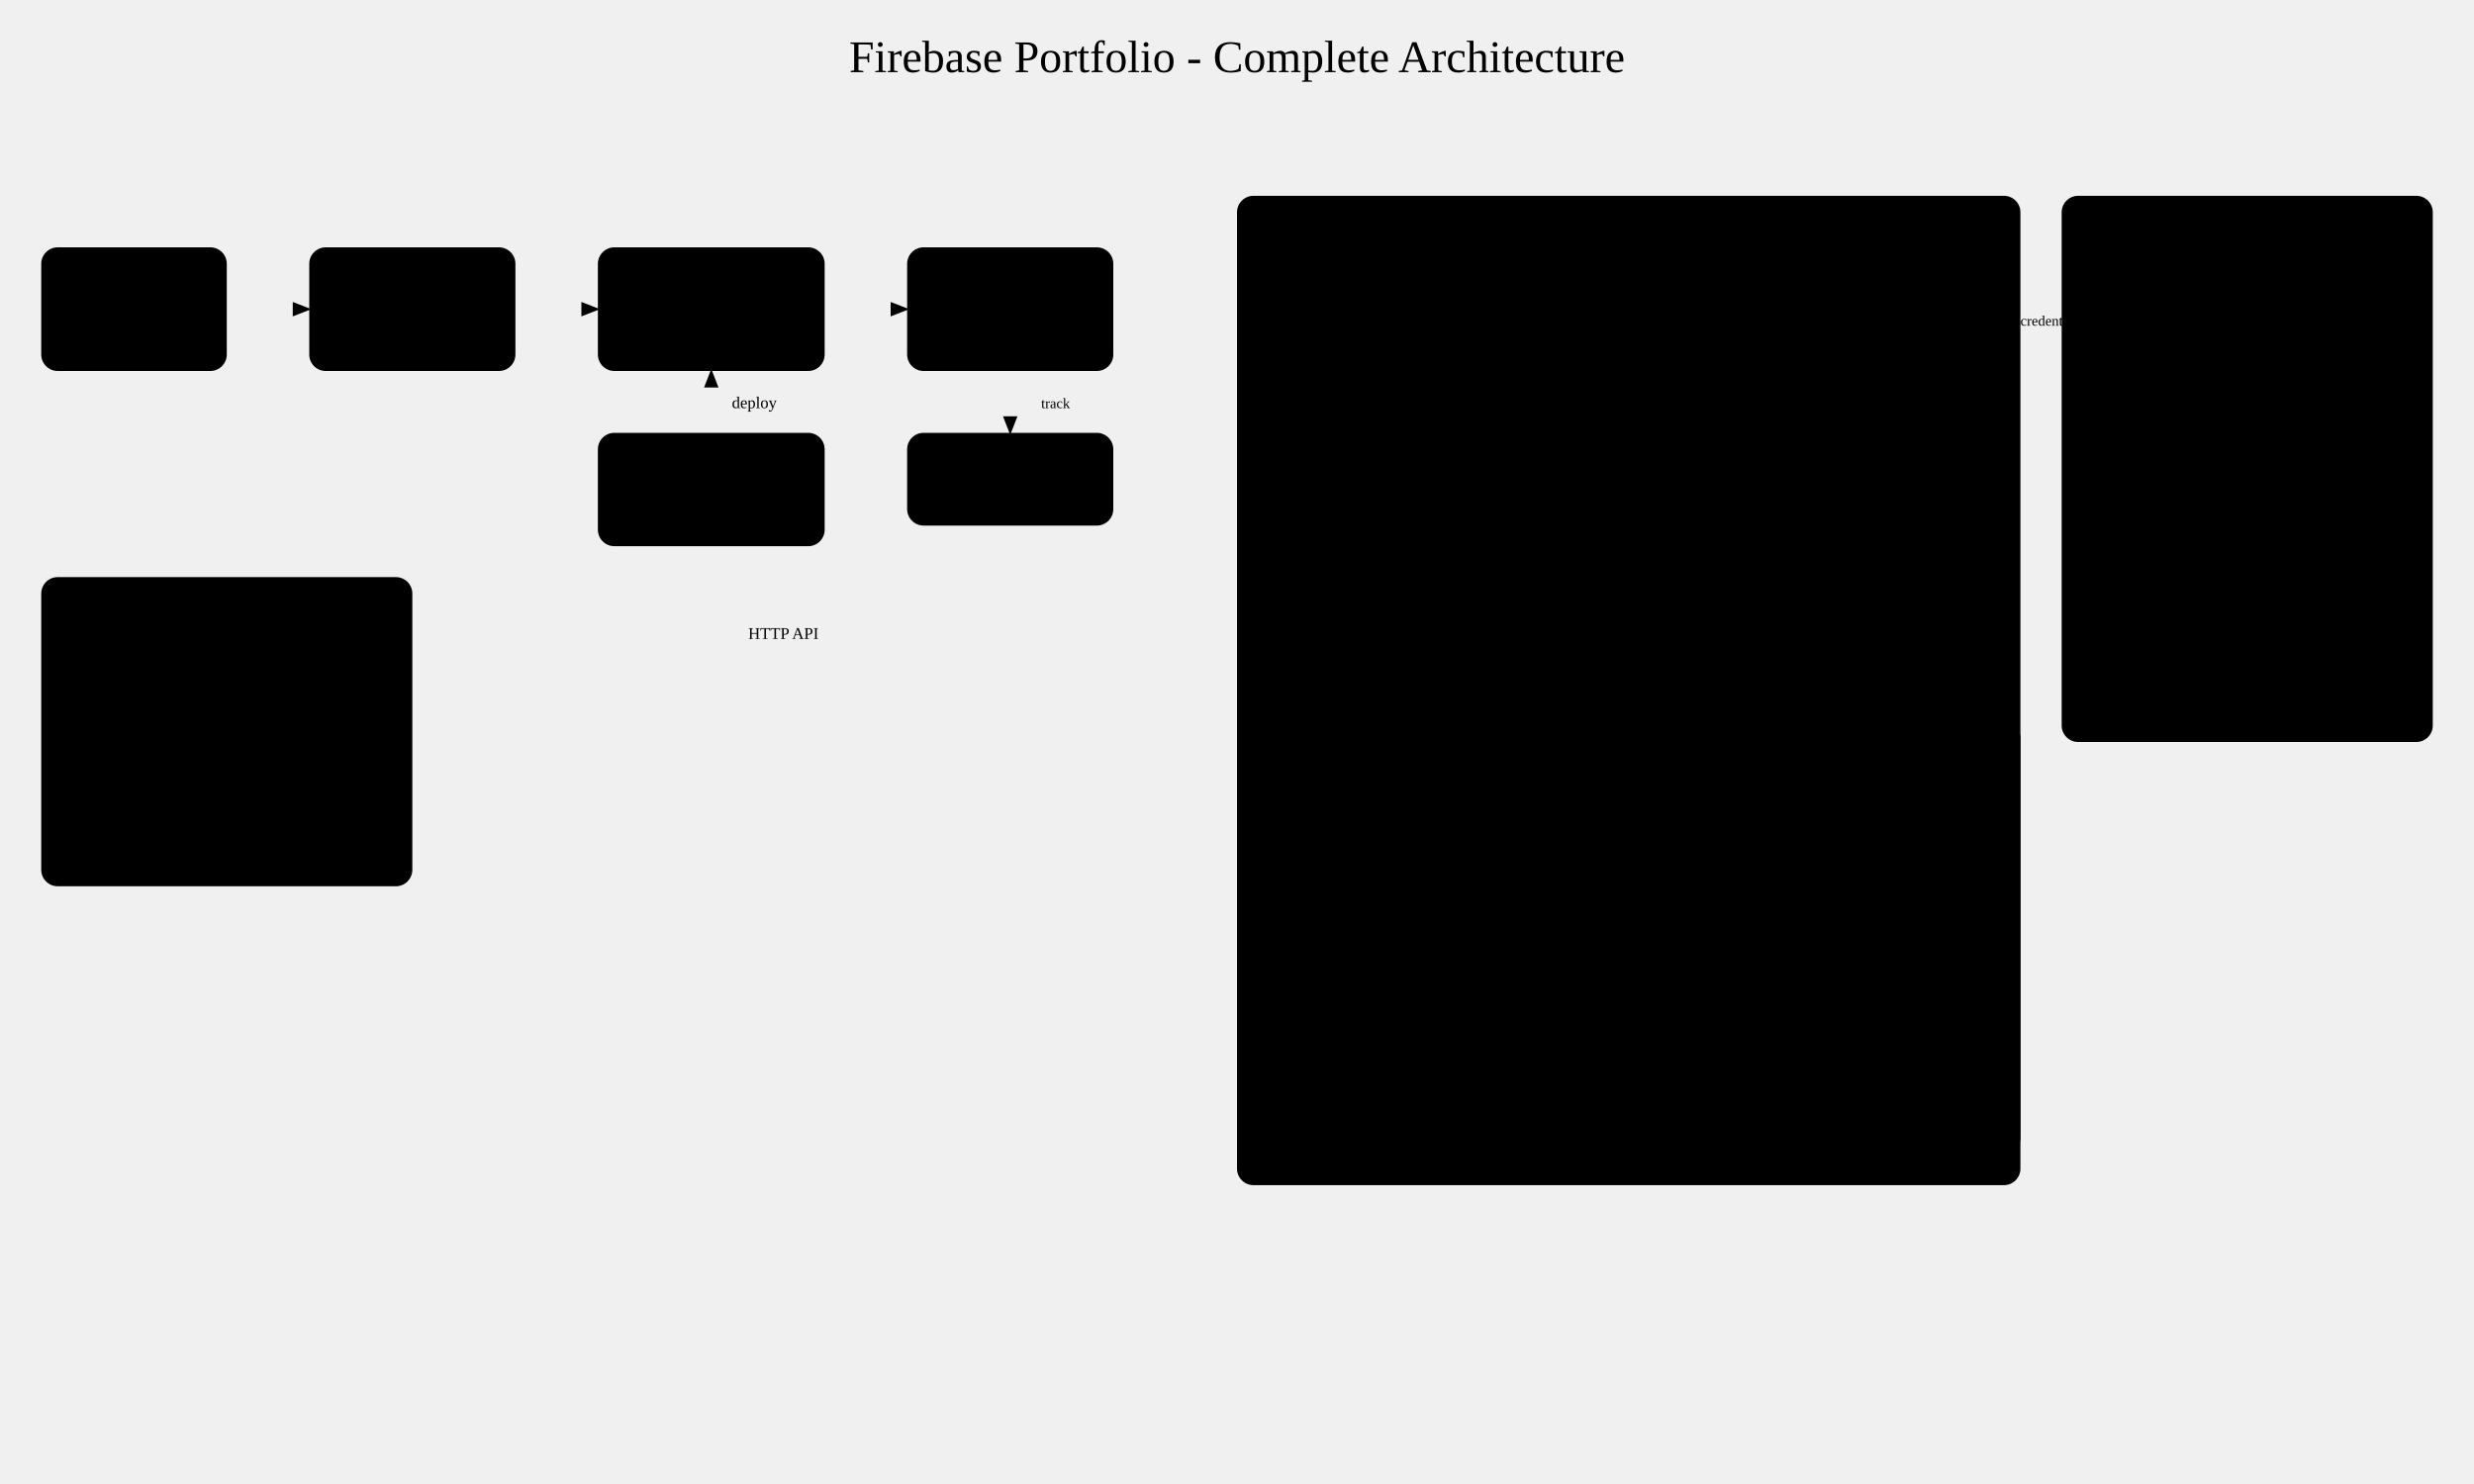
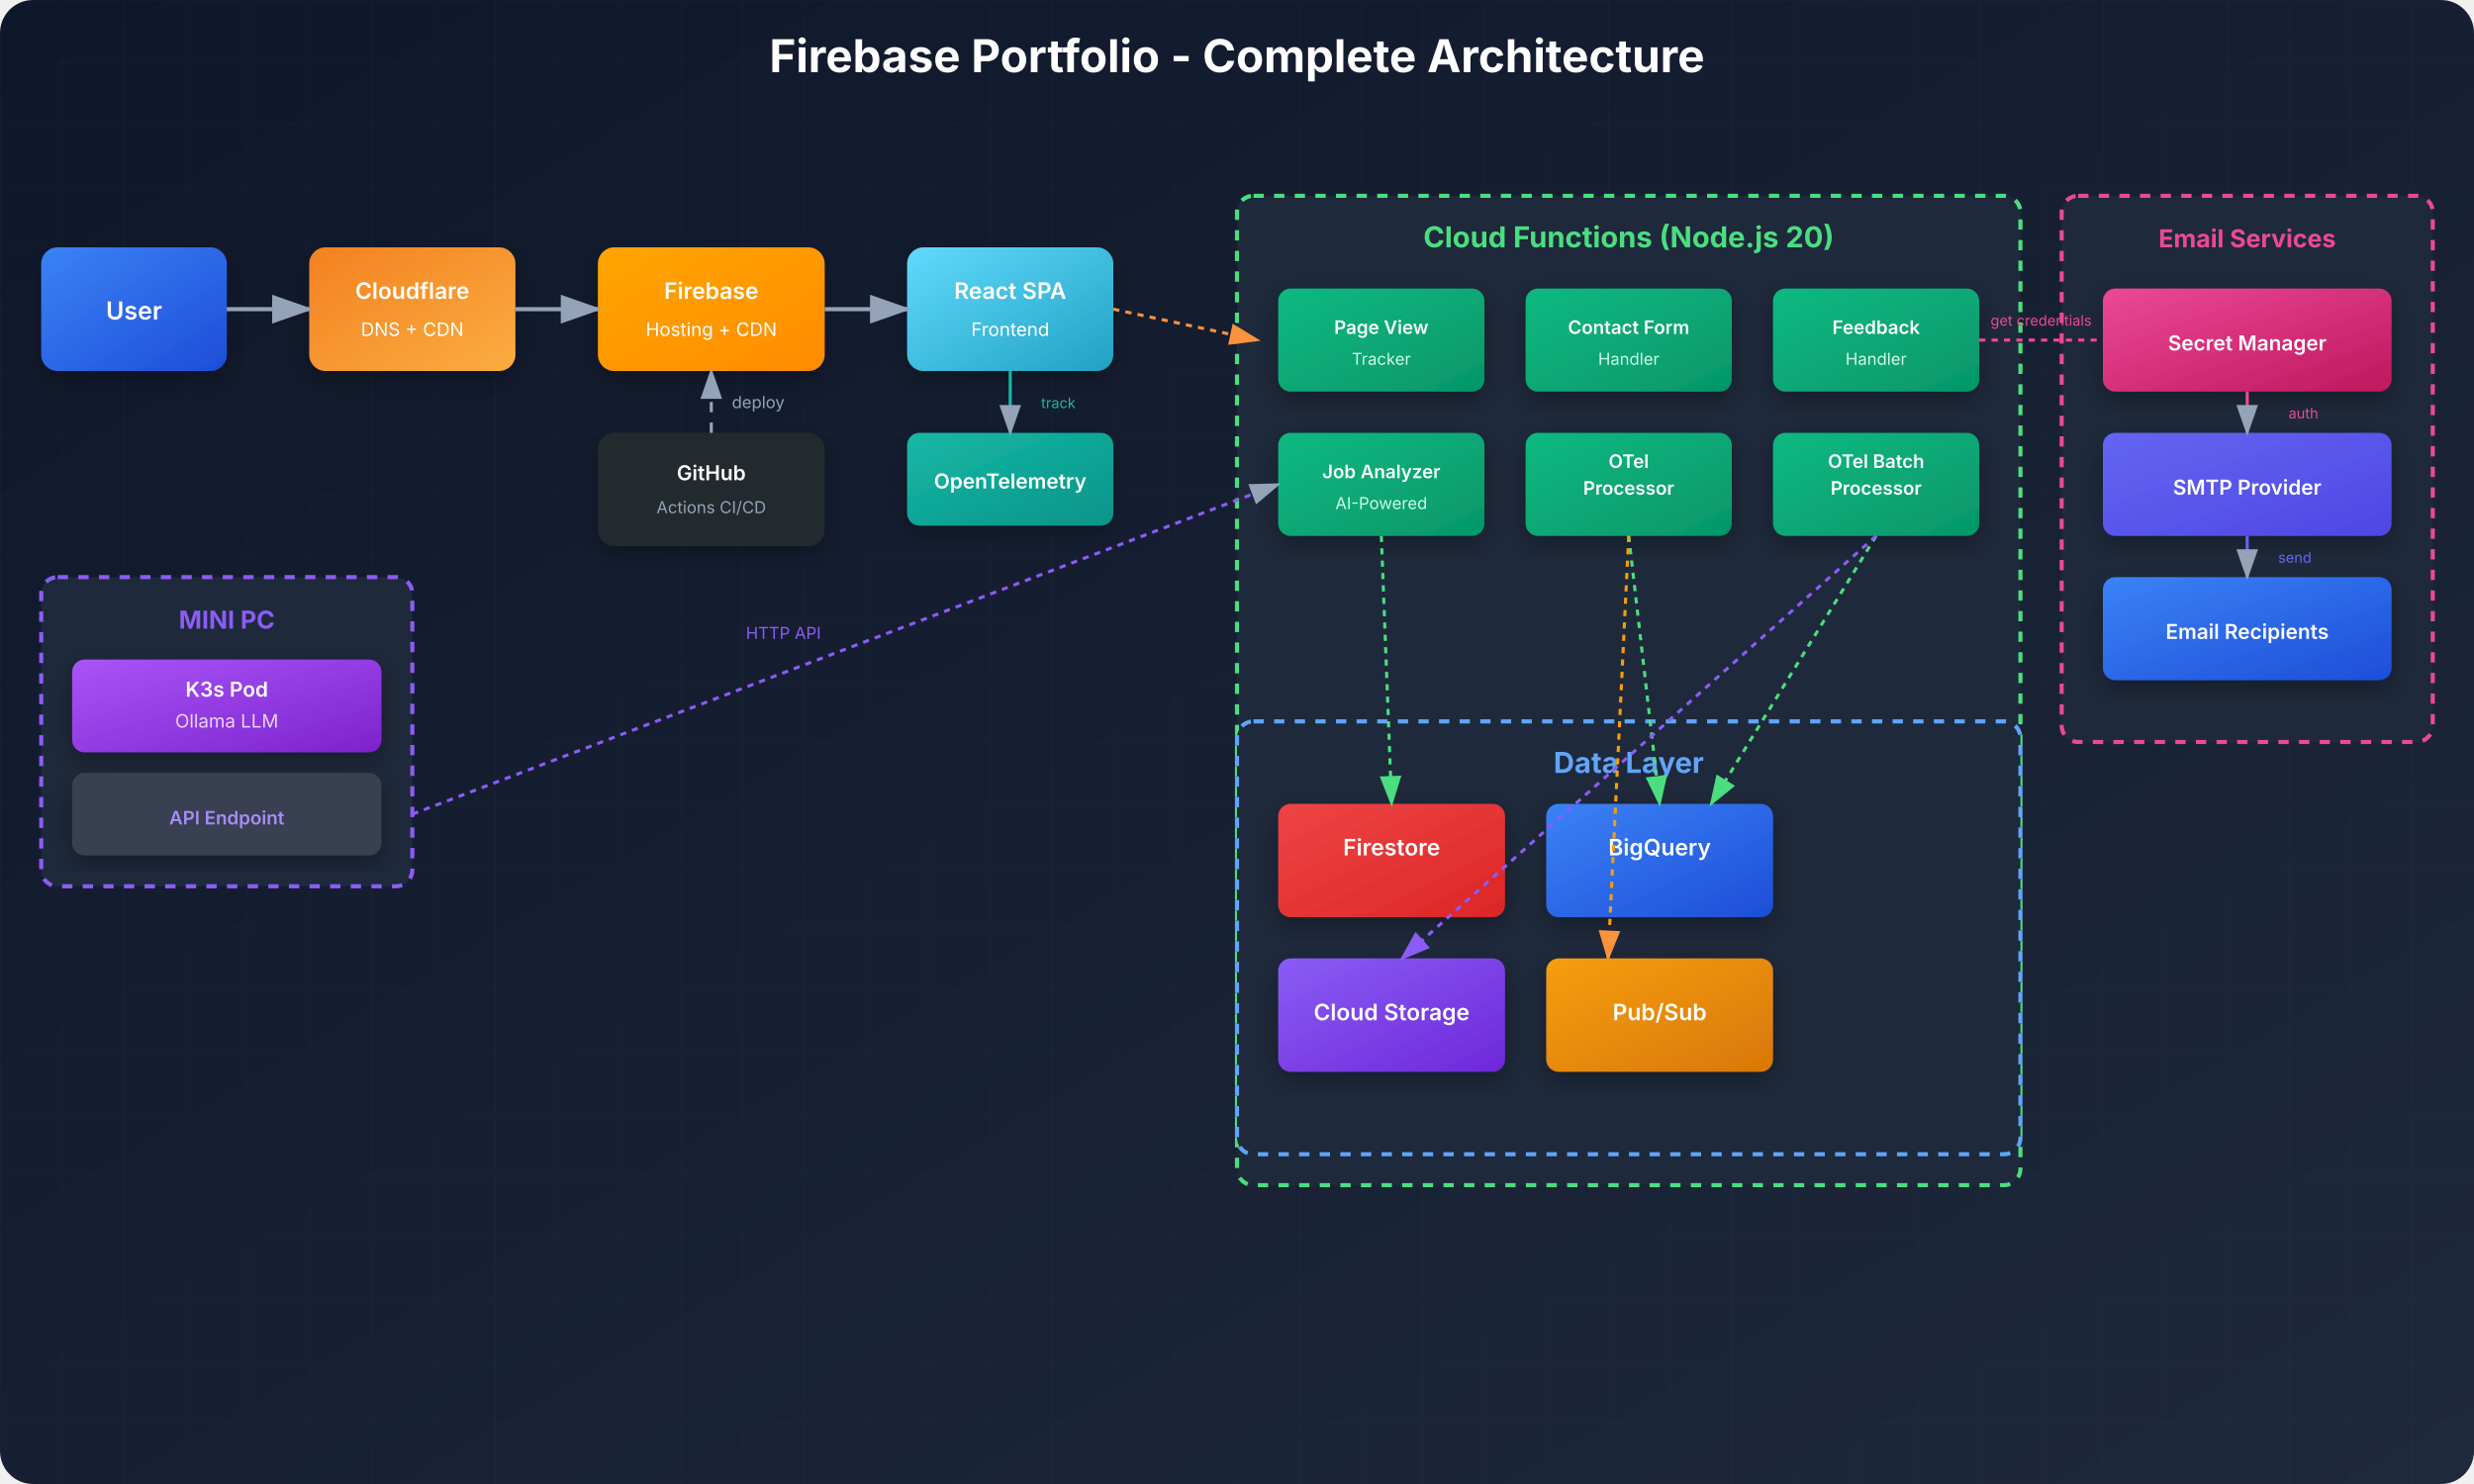
- <svg xmlns="http://www.w3.org/2000/svg" viewBox="0 0 1200 720">
+ <svg xmlns="http://www.w3.org/2000/svg" viewBox="0 0 1200 720" width="1200" height="720" style="font-family: system-ui, -apple-system, sans-serif;">
  <defs>
-     <marker id="arrow" markerWidth="9" markerHeight="7" refX="8" refY="3.5" orient="auto" markerUnits="userSpaceOnUse">
-       <polygon points="0 0, 9 3.5, 0 7" class="dg-arrowhead" />
-     </marker>
-     <marker id="arrow-accent" markerWidth="9" markerHeight="7" refX="8" refY="3.5" orient="auto" markerUnits="userSpaceOnUse">
-       <polygon points="0 0, 9 3.5, 0 7" class="dg-arrowhead dg-arrowhead--accent" />
+     <linearGradient id="userGrad" x1="0%" y1="0%" x2="100%" y2="100%">
+       <stop offset="0%" style="stop-color:#3b82f6" />
+       <stop offset="100%" style="stop-color:#1d4ed8" />
+     </linearGradient>
+     <linearGradient id="cloudflareGrad" x1="0%" y1="0%" x2="100%" y2="100%">
+       <stop offset="0%" style="stop-color:#f48120" />
+       <stop offset="100%" style="stop-color:#faad3f" />
+     </linearGradient>
+     <linearGradient id="firebaseGrad" x1="0%" y1="0%" x2="100%" y2="100%">
+       <stop offset="0%" style="stop-color:#FFA500" />
+       <stop offset="100%" style="stop-color:#FF8C00" />
+     </linearGradient>
+     <linearGradient id="reactGrad" x1="0%" y1="0%" x2="100%" y2="100%">
+       <stop offset="0%" style="stop-color:#61dafb" />
+       <stop offset="100%" style="stop-color:#21a1c4" />
+     </linearGradient>
+     <linearGradient id="functionGrad" x1="0%" y1="0%" x2="100%" y2="100%">
+       <stop offset="0%" style="stop-color:#10b981" />
+       <stop offset="100%" style="stop-color:#059669" />
+     </linearGradient>
+     <linearGradient id="firestoreGrad" x1="0%" y1="0%" x2="100%" y2="100%">
+       <stop offset="0%" style="stop-color:#ef4444" />
+       <stop offset="100%" style="stop-color:#dc2626" />
+     </linearGradient>
+     <linearGradient id="bigqueryGrad" x1="0%" y1="0%" x2="100%" y2="100%">
+       <stop offset="0%" style="stop-color:#3b82f6" />
+       <stop offset="100%" style="stop-color:#1d4ed8" />
+     </linearGradient>
+     <linearGradient id="storageGrad" x1="0%" y1="0%" x2="100%" y2="100%">
+       <stop offset="0%" style="stop-color:#8b5cf6" />
+       <stop offset="100%" style="stop-color:#6d28d9" />
+     </linearGradient>
+     <linearGradient id="pubsubGrad" x1="0%" y1="0%" x2="100%" y2="100%">
+       <stop offset="0%" style="stop-color:#f59e0b" />
+       <stop offset="100%" style="stop-color:#d97706" />
+     </linearGradient>
+     <linearGradient id="secretGrad" x1="0%" y1="0%" x2="100%" y2="100%">
+       <stop offset="0%" style="stop-color:#ec4899" />
+       <stop offset="100%" style="stop-color:#be185d" />
+     </linearGradient>
+     <linearGradient id="smtpGrad" x1="0%" y1="0%" x2="100%" y2="100%">
+       <stop offset="0%" style="stop-color:#6366f1" />
+       <stop offset="100%" style="stop-color:#4f46e5" />
+     </linearGradient>
+     <linearGradient id="otelGrad" x1="0%" y1="0%" x2="100%" y2="100%">
+       <stop offset="0%" style="stop-color:#14b8a6" />
+       <stop offset="100%" style="stop-color:#0d9488" />
+     </linearGradient>
+     <linearGradient id="ollamaGrad" x1="0%" y1="0%" x2="100%" y2="100%">
+       <stop offset="0%" style="stop-color:#a855f7" />
+       <stop offset="100%" style="stop-color:#7e22ce" />
+     </linearGradient>
+     <linearGradient id="bgGrad" x1="0%" y1="0%" x2="100%" y2="100%">
+       <stop offset="0%" style="stop-color:#0f172a" />
+       <stop offset="100%" style="stop-color:#1e293b" />
+     </linearGradient>
+     <filter id="shadow" x="-20%" y="-20%" width="140%" height="140%">
+       <feDropShadow dx="0" dy="4" stdDeviation="6" flood-color="#000" flood-opacity="0.3" />
+     </filter>
+     <marker id="arrow" markerWidth="10" markerHeight="7" refX="9" refY="3.5" orient="auto">
+       <polygon points="0 0, 10 3.5, 0 7" fill="#94a3b8" />
+     </marker>
+     <marker id="arrow-orange" markerWidth="10" markerHeight="7" refX="9" refY="3.5" orient="auto">
+       <polygon points="0 0, 10 3.5, 0 7" fill="#fb923c" />
+     </marker>
+     <marker id="arrow-green" markerWidth="10" markerHeight="7" refX="9" refY="3.5" orient="auto">
+       <polygon points="0 0, 10 3.5, 0 7" fill="#4ade80" />
+     </marker>
+     <marker id="arrow-purple" markerWidth="10" markerHeight="7" refX="9" refY="3.5" orient="auto">
+       <polygon points="0 0, 10 3.5, 0 7" fill="#8b5cf6" />
    </marker>
  </defs>
-   <text x="600" y="35" text-anchor="middle" font-size="22" class="dg-heading">Firebase Portfolio - Complete Architecture</text>
-   <g>
-     <rect x="20" y="120" width="90" height="60" rx="8" class="dg-node" />
-     <text x="65" y="155" text-anchor="middle" font-size="12" class="dg-title">User</text>
-   </g>
-   <g>
-     <rect x="150" y="120" width="100" height="60" rx="8" class="dg-node" />
-     <text x="200" y="145" text-anchor="middle" font-size="11" class="dg-title">Cloudflare</text>
-     <text x="200" y="163" text-anchor="middle" font-size="9" class="dg-sub">DNS + CDN</text>
-   </g>
-   <g>
-     <rect x="290" y="120" width="110" height="60" rx="8" class="dg-node dg-node--accent" />
-     <text x="345" y="145" text-anchor="middle" font-size="11" class="dg-title dg-title--accent">Firebase</text>
-     <text x="345" y="163" text-anchor="middle" font-size="9" class="dg-sub">Hosting + CDN</text>
-   </g>
-   <g>
-     <rect x="440" y="120" width="100" height="60" rx="8" class="dg-node" />
-     <text x="490" y="145" text-anchor="middle" font-size="11" class="dg-title">React SPA</text>
-     <text x="490" y="163" text-anchor="middle" font-size="9" class="dg-sub">Frontend</text>
-   </g>
-   <g>
-     <rect x="440" y="210" width="100" height="45" rx="8" class="dg-node" />
-     <text x="490" y="237" text-anchor="middle" font-size="10" class="dg-title">OpenTelemetry</text>
-   </g>
-   <rect x="600" y="95" width="380" height="480" rx="8" class="dg-group" />
-   <text x="790" y="120" text-anchor="middle" font-size="14" class="dg-glabel">Cloud Functions (Node.js 20)</text>
-   <g>
-     <rect x="620" y="140" width="100" height="50" rx="8" class="dg-node" />
-     <text x="670" y="162" text-anchor="middle" font-size="9" class="dg-title">Page View</text>
-     <text x="670" y="177" text-anchor="middle" font-size="8" class="dg-sub">Tracker</text>
-   </g>
-   <g>
-     <rect x="740" y="140" width="100" height="50" rx="8" class="dg-node" />
-     <text x="790" y="162" text-anchor="middle" font-size="9" class="dg-title">Contact Form</text>
-     <text x="790" y="177" text-anchor="middle" font-size="8" class="dg-sub">Handler</text>
-   </g>
-   <g>
-     <rect x="860" y="140" width="100" height="50" rx="8" class="dg-node" />
-     <text x="910" y="162" text-anchor="middle" font-size="9" class="dg-title">Feedback</text>
-     <text x="910" y="177" text-anchor="middle" font-size="8" class="dg-sub">Handler</text>
-   </g>
-   <g>
-     <rect x="620" y="210" width="100" height="50" rx="8" class="dg-node" />
-     <text x="670" y="232" text-anchor="middle" font-size="9" class="dg-title">Job Analyzer</text>
-     <text x="670" y="247" text-anchor="middle" font-size="8" class="dg-sub">AI-Powered</text>
-   </g>
-   <g>
-     <rect x="740" y="210" width="100" height="50" rx="8" class="dg-node" />
-     <text x="790" y="227" text-anchor="middle" font-size="9" class="dg-title">OTel</text>
-     <text x="790" y="240" text-anchor="middle" font-size="9" class="dg-title">Processor</text>
-   </g>
-   <g>
-     <rect x="860" y="210" width="100" height="50" rx="8" class="dg-node" />
-     <text x="910" y="227" text-anchor="middle" font-size="9" class="dg-title">OTel Batch</text>
-     <text x="910" y="240" text-anchor="middle" font-size="9" class="dg-title">Processor</text>
-   </g>
-   <rect x="600" y="350" width="380" height="210" rx="8" class="dg-group" />
-   <text x="790" y="375" text-anchor="middle" font-size="14" class="dg-glabel">Data Layer</text>
-   <g>
-     <rect x="620" y="390" width="110" height="55" rx="8" class="dg-node" />
-     <text x="675" y="415" text-anchor="middle" font-size="11" class="dg-title">Firestore</text>
-   </g>
-   <g>
-     <rect x="750" y="390" width="110" height="55" rx="8" class="dg-node" />
-     <text x="805" y="415" text-anchor="middle" font-size="11" class="dg-title">BigQuery</text>
-   </g>
-   <g>
-     <rect x="620" y="465" width="110" height="55" rx="8" class="dg-node" />
-     <text x="675" y="495" text-anchor="middle" font-size="11" class="dg-title">Cloud Storage</text>
-   </g>
-   <g>
-     <rect x="750" y="465" width="110" height="55" rx="8" class="dg-node" />
-     <text x="805" y="495" text-anchor="middle" font-size="11" class="dg-title">Pub/Sub</text>
-   </g>
-   <rect x="1000" y="95" width="180" height="265" rx="8" class="dg-group" />
-   <text x="1090" y="120" text-anchor="middle" font-size="12" class="dg-glabel">Email Services</text>
-   <g>
-     <rect x="1020" y="140" width="140" height="50" rx="8" class="dg-node" />
-     <text x="1090" y="170" text-anchor="middle" font-size="10" class="dg-title">Secret Manager</text>
-   </g>
-   <g>
-     <rect x="1020" y="210" width="140" height="50" rx="8" class="dg-node" />
-     <text x="1090" y="240" text-anchor="middle" font-size="10" class="dg-title">SMTP Provider</text>
-   </g>
-   <g>
-     <rect x="1020" y="280" width="140" height="50" rx="8" class="dg-node" />
-     <text x="1090" y="310" text-anchor="middle" font-size="10" class="dg-title">Email Recipients</text>
-   </g>
-   <rect x="20" y="280" width="180" height="150" rx="8" class="dg-group" />
-   <text x="110" y="305" text-anchor="middle" font-size="12" class="dg-glabel">MINI PC</text>
-   <g>
-     <rect x="35" y="320" width="150" height="45" rx="8" class="dg-node" />
-     <text x="110" y="338" text-anchor="middle" font-size="10" class="dg-title">K3s Pod</text>
-     <text x="110" y="353" text-anchor="middle" font-size="9" class="dg-sub">Ollama LLM</text>
-   </g>
-   <g>
-     <rect x="35" y="375" width="150" height="40" rx="8" class="dg-node" />
-     <text x="110" y="400" text-anchor="middle" font-size="9" class="dg-title">API Endpoint</text>
-   </g>
-   <g>
-     <rect x="290" y="210" width="110" height="55" rx="8" class="dg-node" />
-     <text x="345" y="233" text-anchor="middle" font-size="10" class="dg-title">GitHub</text>
-     <text x="345" y="249" text-anchor="middle" font-size="8" class="dg-sub">Actions CI/CD</text>
-   </g>
-   <path d="M 110 150 L 150 150" marker-end="url(#arrow)" class="dg-edge" />
-   <path d="M 250 150 L 290 150" marker-end="url(#arrow-accent)" class="dg-edge dg-edge--accent" />
-   <path d="M 400 150 L 440 150" marker-end="url(#arrow-accent)" class="dg-edge dg-edge--accent" />
-   <path d="M 540 150 L 610 165" stroke-dasharray="3,3" marker-end="url(#arrow)" class="dg-edge" />
-   <path d="M 345 210 L 345 180" stroke-dasharray="5,5" marker-end="url(#arrow)" class="dg-edge" />
-   <text x="355" y="198" font-size="8" class="dg-label">deploy</text>
-   <path d="M 200 395 L 620 235" stroke-dasharray="3,3" marker-end="url(#arrow)" class="dg-edge" />
-   <text x="380" y="310" text-anchor="middle" font-size="8" class="dg-label">HTTP API</text>
-   <path d="M 960 165 L 1020 165" stroke-dasharray="3,3" class="dg-edge" />
-   <text x="990" y="158" text-anchor="middle" font-size="7" class="dg-label">get credentials</text>
-   <path d="M 1090 190 L 1090 210" marker-end="url(#arrow)" class="dg-edge" />
-   <text x="1110" y="203" font-size="7" class="dg-sub">auth</text>
-   <path d="M 1090 260 L 1090 280" marker-end="url(#arrow)" class="dg-edge" />
-   <text x="1105" y="273" font-size="7" class="dg-sub">send</text>
-   <path d="M 490 180 L 490 210" marker-end="url(#arrow)" class="dg-edge" />
-   <text x="505" y="198" font-size="7" class="dg-label">track</text>
-   <path d="M 670 260 L 675 390" stroke-dasharray="3,3" marker-end="url(#arrow)" class="dg-edge" />
-   <path d="M 790 260 L 805 390" stroke-dasharray="3,3" marker-end="url(#arrow)" class="dg-edge" />
-   <path d="M 910 260 L 830 390" stroke-dasharray="3,3" marker-end="url(#arrow)" class="dg-edge" />
-   <path d="M 790 260 L 780 465" stroke-dasharray="3,3" marker-end="url(#arrow)" class="dg-edge" />
-   <path d="M 910 260 L 680 465" stroke-dasharray="3,3" marker-end="url(#arrow)" class="dg-edge" />
+   <rect width="1200" height="720" rx="16" fill="url(#bgGrad)" />
+   <pattern id="grid" width="30" height="30" patternUnits="userSpaceOnUse">
+     <path d="M 30 0 L 0 0 0 30" fill="none" stroke="#ffffff" stroke-width="0.3" opacity="0.05" />
+   </pattern>
+   <rect width="1200" height="720" fill="url(#grid)" />
+   <text x="600" y="35" text-anchor="middle" fill="#ffffff" font-size="22" font-weight="700">Firebase Portfolio - Complete Architecture</text>
+   <g filter="url(#shadow)">
+     <rect x="20" y="120" width="90" height="60" rx="8" fill="url(#userGrad)" />
+     <text x="65" y="155" text-anchor="middle" fill="white" font-size="12" font-weight="600">User</text>
+   </g>
+   <g filter="url(#shadow)">
+     <rect x="150" y="120" width="100" height="60" rx="8" fill="url(#cloudflareGrad)" />
+     <text x="200" y="145" text-anchor="middle" fill="white" font-size="11" font-weight="600">Cloudflare</text>
+     <text x="200" y="163" text-anchor="middle" fill="white" font-size="9">DNS + CDN</text>
+   </g>
+   <g filter="url(#shadow)">
+     <rect x="290" y="120" width="110" height="60" rx="8" fill="url(#firebaseGrad)" />
+     <text x="345" y="145" text-anchor="middle" fill="white" font-size="11" font-weight="600">Firebase</text>
+     <text x="345" y="163" text-anchor="middle" fill="white" font-size="9">Hosting + CDN</text>
+   </g>
+   <g filter="url(#shadow)">
+     <rect x="440" y="120" width="100" height="60" rx="8" fill="url(#reactGrad)" />
+     <text x="490" y="145" text-anchor="middle" fill="white" font-size="11" font-weight="600">React SPA</text>
+     <text x="490" y="163" text-anchor="middle" fill="white" font-size="9">Frontend</text>
+   </g>
+   <g filter="url(#shadow)">
+     <rect x="440" y="210" width="100" height="45" rx="6" fill="url(#otelGrad)" />
+     <text x="490" y="237" text-anchor="middle" fill="white" font-size="10" font-weight="600">OpenTelemetry</text>
+   </g>
+   <rect x="600" y="95" width="380" height="480" fill="#1e293b" stroke="#4ade80" stroke-width="2" rx="8" stroke-dasharray="5,5" />
+   <text x="790" y="120" text-anchor="middle" fill="#4ade80" font-size="14" font-weight="700">Cloud Functions (Node.js 20)</text>
+   <g filter="url(#shadow)">
+     <rect x="620" y="140" width="100" height="50" rx="6" fill="url(#functionGrad)" />
+     <text x="670" y="162" text-anchor="middle" fill="white" font-size="9" font-weight="600">Page View</text>
+     <text x="670" y="177" text-anchor="middle" fill="#d1fae5" font-size="8">Tracker</text>
+   </g>
+   <g filter="url(#shadow)">
+     <rect x="740" y="140" width="100" height="50" rx="6" fill="url(#functionGrad)" />
+     <text x="790" y="162" text-anchor="middle" fill="white" font-size="9" font-weight="600">Contact Form</text>
+     <text x="790" y="177" text-anchor="middle" fill="#d1fae5" font-size="8">Handler</text>
+   </g>
+   <g filter="url(#shadow)">
+     <rect x="860" y="140" width="100" height="50" rx="6" fill="url(#functionGrad)" />
+     <text x="910" y="162" text-anchor="middle" fill="white" font-size="9" font-weight="600">Feedback</text>
+     <text x="910" y="177" text-anchor="middle" fill="#d1fae5" font-size="8">Handler</text>
+   </g>
+   <g filter="url(#shadow)">
+     <rect x="620" y="210" width="100" height="50" rx="6" fill="url(#functionGrad)" />
+     <text x="670" y="232" text-anchor="middle" fill="white" font-size="9" font-weight="600">Job Analyzer</text>
+     <text x="670" y="247" text-anchor="middle" fill="#d1fae5" font-size="8">AI-Powered</text>
+   </g>
+   <g filter="url(#shadow)">
+     <rect x="740" y="210" width="100" height="50" rx="6" fill="url(#functionGrad)" />
+     <text x="790" y="227" text-anchor="middle" fill="white" font-size="9" font-weight="600">OTel</text>
+     <text x="790" y="240" text-anchor="middle" fill="white" font-size="9" font-weight="600">Processor</text>
+   </g>
+   <g filter="url(#shadow)">
+     <rect x="860" y="210" width="100" height="50" rx="6" fill="url(#functionGrad)" />
+     <text x="910" y="227" text-anchor="middle" fill="white" font-size="9" font-weight="600">OTel Batch</text>
+     <text x="910" y="240" text-anchor="middle" fill="white" font-size="9" font-weight="600">Processor</text>
+   </g>
+   <rect x="600" y="350" width="380" height="210" fill="#1e293b" stroke="#60a5fa" stroke-width="2" rx="8" stroke-dasharray="5,5" />
+   <text x="790" y="375" text-anchor="middle" fill="#60a5fa" font-size="14" font-weight="700">Data Layer</text>
+   <g filter="url(#shadow)">
+     <rect x="620" y="390" width="110" height="55" rx="6" fill="url(#firestoreGrad)" />
+     <text x="675" y="415" text-anchor="middle" fill="white" font-size="11" font-weight="600">Firestore</text>
+   </g>
+   <g filter="url(#shadow)">
+     <rect x="750" y="390" width="110" height="55" rx="6" fill="url(#bigqueryGrad)" />
+     <text x="805" y="415" text-anchor="middle" fill="white" font-size="11" font-weight="600">BigQuery</text>
+   </g>
+   <g filter="url(#shadow)">
+     <rect x="620" y="465" width="110" height="55" rx="6" fill="url(#storageGrad)" />
+     <text x="675" y="495" text-anchor="middle" fill="white" font-size="11" font-weight="600">Cloud Storage</text>
+   </g>
+   <g filter="url(#shadow)">
+     <rect x="750" y="465" width="110" height="55" rx="6" fill="url(#pubsubGrad)" />
+     <text x="805" y="495" text-anchor="middle" fill="white" font-size="11" font-weight="600">Pub/Sub</text>
+   </g>
+   <rect x="1000" y="95" width="180" height="265" fill="#1e293b" stroke="#ec4899" stroke-width="2" rx="8" stroke-dasharray="5,5" />
+   <text x="1090" y="120" text-anchor="middle" fill="#ec4899" font-size="12" font-weight="700">Email Services</text>
+   <g filter="url(#shadow)">
+     <rect x="1020" y="140" width="140" height="50" rx="6" fill="url(#secretGrad)" />
+     <text x="1090" y="170" text-anchor="middle" fill="white" font-size="10" font-weight="600">Secret Manager</text>
+   </g>
+   <g filter="url(#shadow)">
+     <rect x="1020" y="210" width="140" height="50" rx="6" fill="url(#smtpGrad)" />
+     <text x="1090" y="240" text-anchor="middle" fill="white" font-size="10" font-weight="600">SMTP Provider</text>
+   </g>
+   <g filter="url(#shadow)">
+     <rect x="1020" y="280" width="140" height="50" rx="6" fill="url(#userGrad)" />
+     <text x="1090" y="310" text-anchor="middle" fill="white" font-size="10" font-weight="600">Email Recipients</text>
+   </g>
+   <rect x="20" y="280" width="180" height="150" fill="#1e293b" stroke="#8b5cf6" stroke-width="2" rx="8" stroke-dasharray="5,5" />
+   <text x="110" y="305" text-anchor="middle" fill="#8b5cf6" font-size="12" font-weight="700">MINI PC</text>
+   <g filter="url(#shadow)">
+     <rect x="35" y="320" width="150" height="45" rx="6" fill="url(#ollamaGrad)" />
+     <text x="110" y="338" text-anchor="middle" fill="white" font-size="10" font-weight="600">K3s Pod</text>
+     <text x="110" y="353" text-anchor="middle" fill="#e9d5ff" font-size="9">Ollama LLM</text>
+   </g>
+   <g filter="url(#shadow)">
+     <rect x="35" y="375" width="150" height="40" rx="6" fill="#374151" />
+     <text x="110" y="400" text-anchor="middle" fill="#a78bfa" font-size="9" font-weight="600">API Endpoint</text>
+   </g>
+   <g filter="url(#shadow)">
+     <rect x="290" y="210" width="110" height="55" rx="8" fill="#24292f" />
+     <text x="345" y="233" text-anchor="middle" fill="white" font-size="10" font-weight="600">GitHub</text>
+     <text x="345" y="249" text-anchor="middle" fill="#94a3b8" font-size="8">Actions CI/CD</text>
+   </g>
+   <path d="M 110 150 L 150 150" stroke="#94a3b8" stroke-width="2" marker-end="url(#arrow)" />
+   <path d="M 250 150 L 290 150" stroke="#94a3b8" stroke-width="2" marker-end="url(#arrow)" />
+   <path d="M 400 150 L 440 150" stroke="#94a3b8" stroke-width="2" marker-end="url(#arrow)" />
+   <path d="M 540 150 L 610 165" stroke="#fb923c" stroke-width="1.5" stroke-dasharray="3,3" marker-end="url(#arrow-orange)" />
+   <path d="M 345 210 L 345 180" stroke="#94a3b8" stroke-width="1.5" stroke-dasharray="5,5" marker-end="url(#arrow)" />
+   <text x="355" y="198" fill="#94a3b8" font-size="8">deploy</text>
+   <path d="M 200 395 L 620 235" stroke="#8b5cf6" stroke-width="1.5" stroke-dasharray="3,3" fill="none" marker-end="url(#arrow)" />
+   <text x="380" y="310" text-anchor="middle" fill="#8b5cf6" font-size="8">HTTP API</text>
+   <path d="M 960 165 L 1020 165" stroke="#ec4899" stroke-width="1.5" stroke-dasharray="3,3" />
+   <text x="990" y="158" text-anchor="middle" fill="#ec4899" font-size="7">get credentials</text>
+   <path d="M 1090 190 L 1090 210" stroke="#ec4899" stroke-width="1.5" marker-end="url(#arrow)" />
+   <text x="1110" y="203" fill="#ec4899" font-size="7">auth</text>
+   <path d="M 1090 260 L 1090 280" stroke="#6366f1" stroke-width="1.5" marker-end="url(#arrow)" />
+   <text x="1105" y="273" fill="#6366f1" font-size="7">send</text>
+   <path d="M 490 180 L 490 210" stroke="#14b8a6" stroke-width="1.5" marker-end="url(#arrow)" />
+   <text x="505" y="198" fill="#14b8a6" font-size="7">track</text>
+   <path d="M 670 260 L 675 390" stroke="#4ade80" stroke-width="1.5" stroke-dasharray="3,3" marker-end="url(#arrow-green)" />
+   <path d="M 790 260 L 805 390" stroke="#4ade80" stroke-width="1.5" stroke-dasharray="3,3" marker-end="url(#arrow-green)" />
+   <path d="M 910 260 L 830 390" stroke="#4ade80" stroke-width="1.5" stroke-dasharray="3,3" marker-end="url(#arrow-green)" />
+   <path d="M 790 260 L 780 465" stroke="#f59e0b" stroke-width="1.5" stroke-dasharray="3,3" marker-end="url(#arrow-orange)" />
+   <path d="M 910 260 L 680 465" stroke="#8b5cf6" stroke-width="1.5" stroke-dasharray="3,3" marker-end="url(#arrow-purple)" />
</svg>
